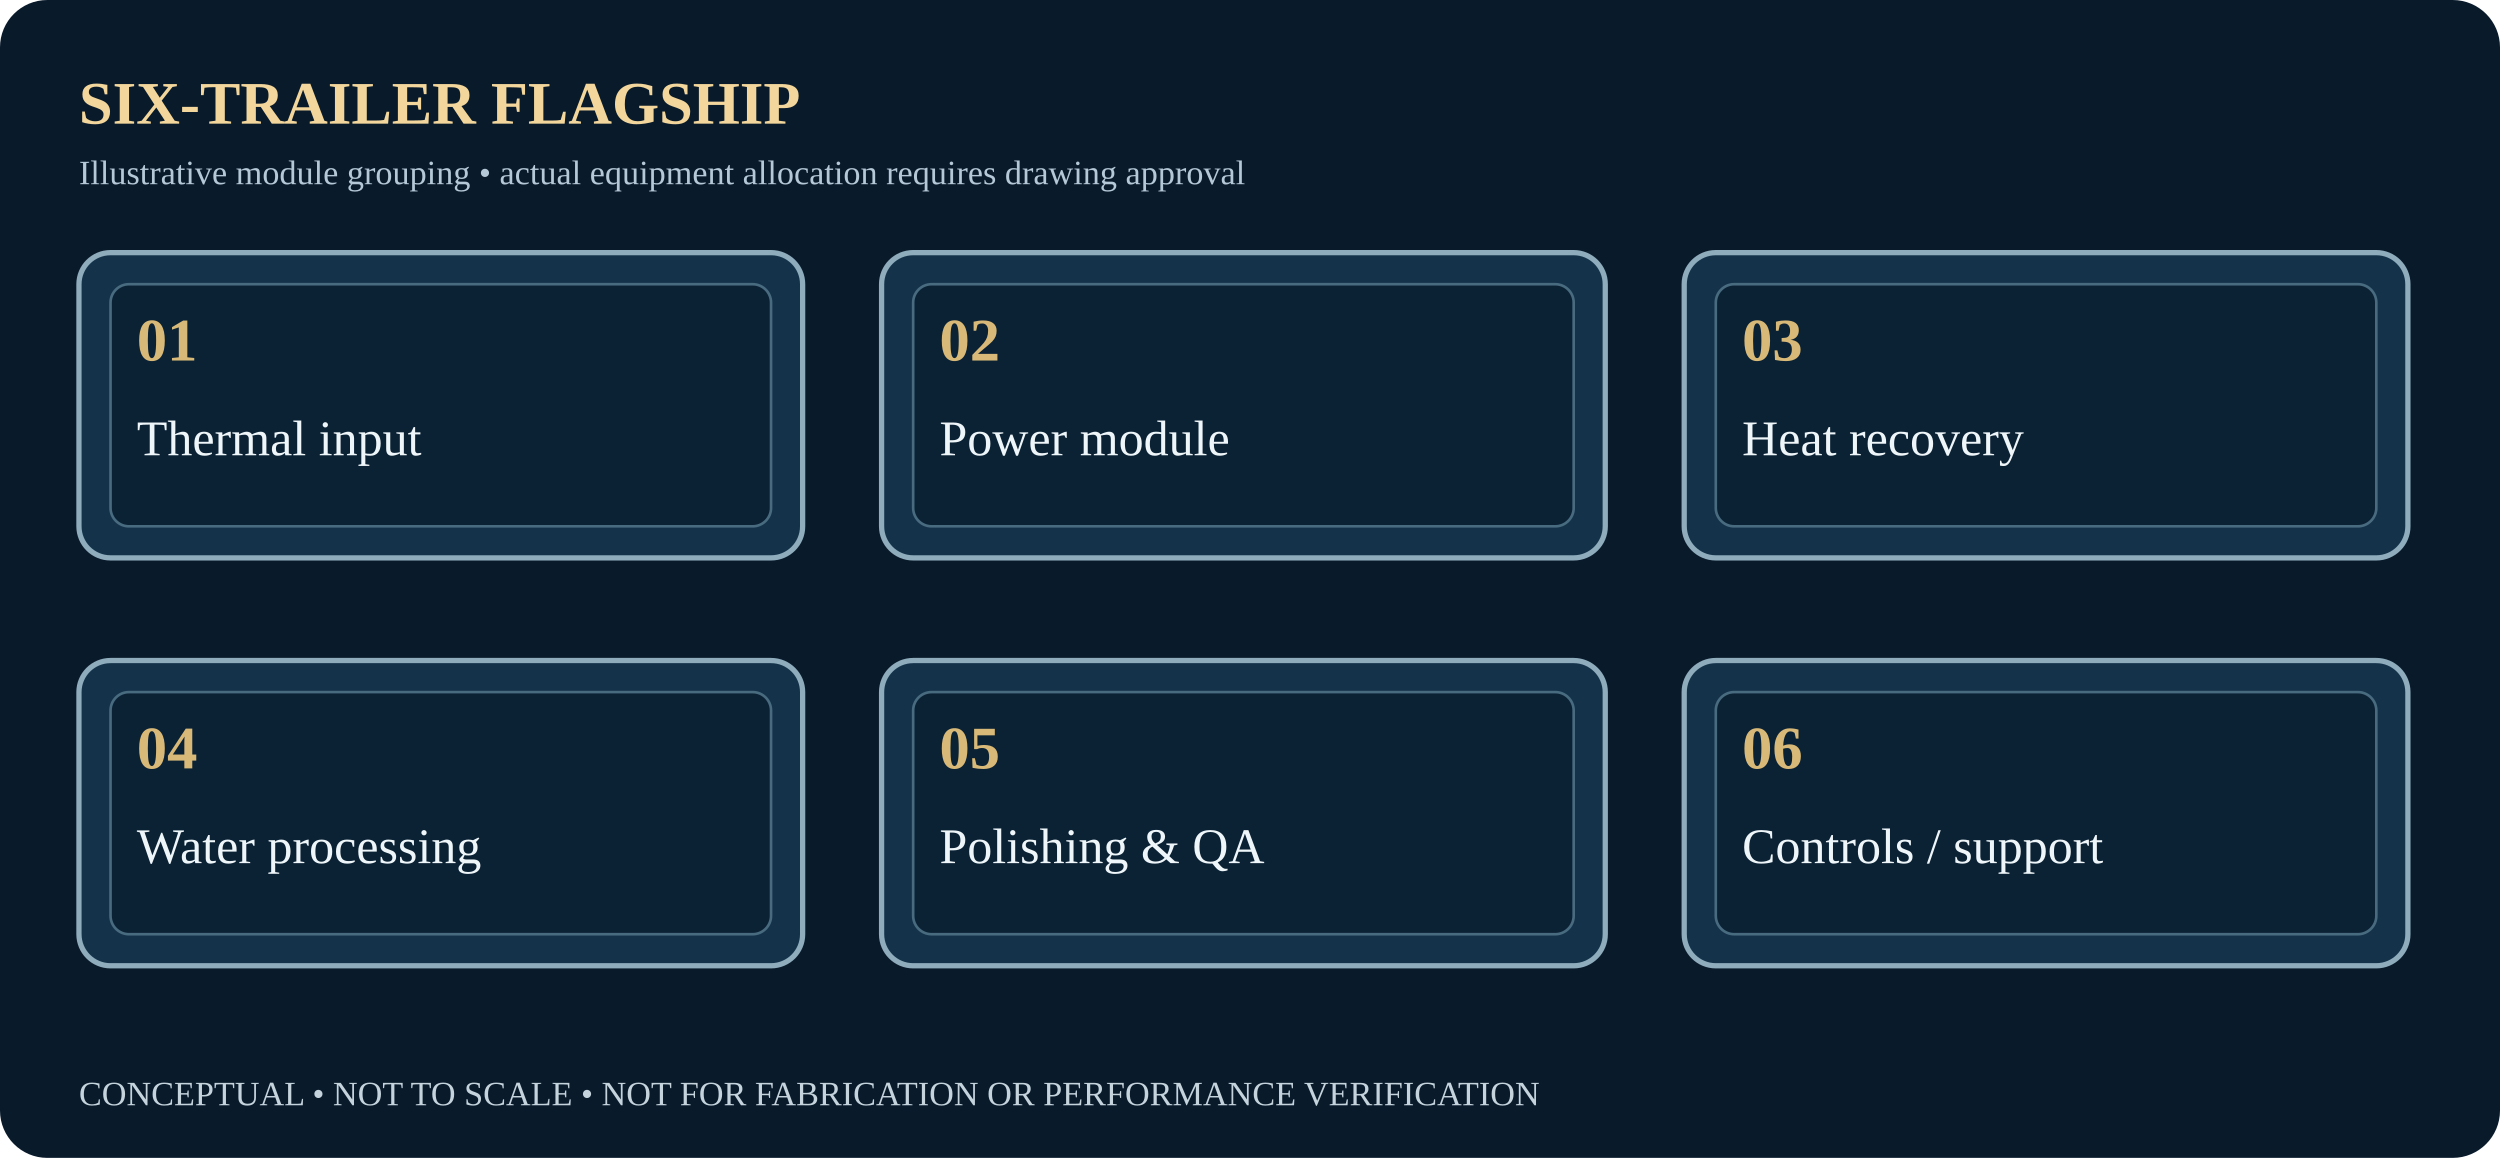
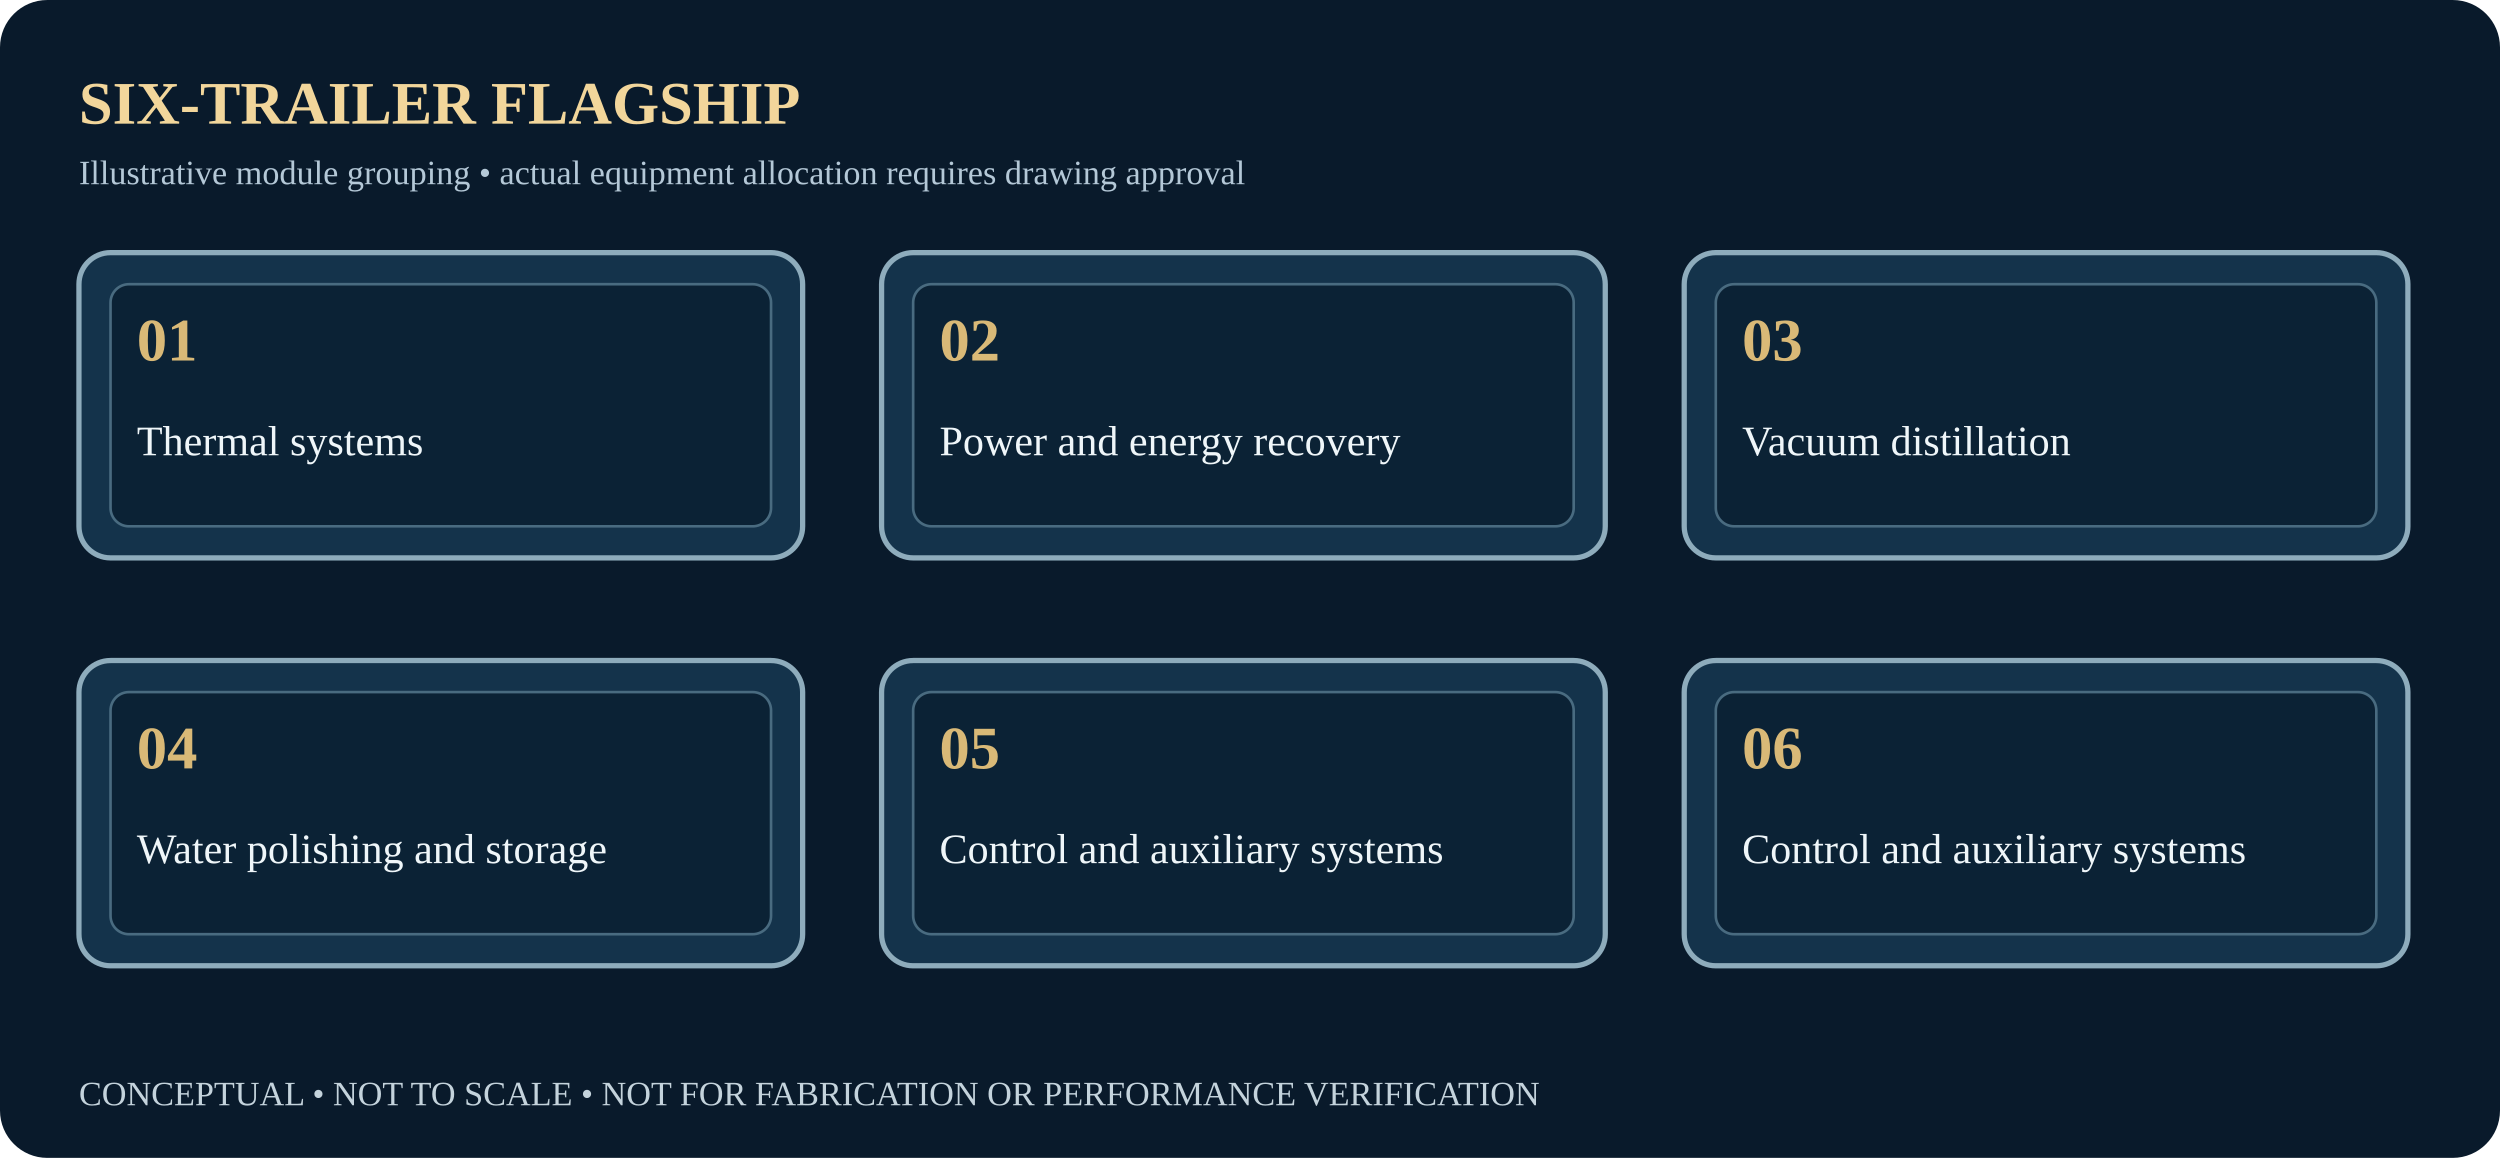
<svg xmlns="http://www.w3.org/2000/svg" viewBox="0 0 950 440" role="img" aria-label="Conceptual six-trailer arrangement, not a verified equipment allocation">
  <rect width="950" height="440" rx="18" fill="#091a2b" />
  <text x="30" y="47" font-size="23" font-weight="bold" fill="#f2d69b">SIX-TRAILER FLAGSHIP</text>
  <text x="30" y="70" font-size="13" fill="#b4c8d7">Illustrative module grouping • actual equipment allocation requires drawing approval</text>
  <g>
    <rect x="30" y="96" width="275" height="116" rx="12" fill="#14334b" stroke="#8eacbc" stroke-width="2" />
    <rect x="42" y="108" width="251" height="92" rx="7" fill="#0b2235" stroke="#496b80" />
    <text x="52" y="137" fill="#d9b977" font-size="23" font-weight="bold">01</text>
-     <text x="52" y="173" fill="#eff6f9" font-size="19">Thermal input</text>
+     <text x="52" y="173" fill="#eff6f9" font-size="16">Thermal systems</text>
  </g>
  <g>
    <rect x="335" y="96" width="275" height="116" rx="12" fill="#14334b" stroke="#8eacbc" stroke-width="2" />
    <rect x="347" y="108" width="251" height="92" rx="7" fill="#0b2235" stroke="#496b80" />
    <text x="357" y="137" fill="#d9b977" font-size="23" font-weight="bold">02</text>
-     <text x="357" y="173" fill="#eff6f9" font-size="19">Power module</text>
+     <text x="357" y="173" fill="#eff6f9" font-size="16">Power and energy recovery</text>
  </g>
  <g>
    <rect x="640" y="96" width="275" height="116" rx="12" fill="#14334b" stroke="#8eacbc" stroke-width="2" />
    <rect x="652" y="108" width="251" height="92" rx="7" fill="#0b2235" stroke="#496b80" />
    <text x="662" y="137" fill="#d9b977" font-size="23" font-weight="bold">03</text>
-     <text x="662" y="173" fill="#eff6f9" font-size="19">Heat recovery</text>
+     <text x="662" y="173" fill="#eff6f9" font-size="16">Vacuum distillation</text>
  </g>
  <g>
    <rect x="30" y="251" width="275" height="116" rx="12" fill="#14334b" stroke="#8eacbc" stroke-width="2" />
    <rect x="42" y="263" width="251" height="92" rx="7" fill="#0b2235" stroke="#496b80" />
    <text x="52" y="292" fill="#d9b977" font-size="23" font-weight="bold">04</text>
-     <text x="52" y="328" fill="#eff6f9" font-size="19">Water processing</text>
+     <text x="52" y="328" fill="#eff6f9" font-size="16">Water polishing and storage</text>
  </g>
  <g>
    <rect x="335" y="251" width="275" height="116" rx="12" fill="#14334b" stroke="#8eacbc" stroke-width="2" />
    <rect x="347" y="263" width="251" height="92" rx="7" fill="#0b2235" stroke="#496b80" />
    <text x="357" y="292" fill="#d9b977" font-size="23" font-weight="bold">05</text>
-     <text x="357" y="328" fill="#eff6f9" font-size="19">Polishing &amp; QA</text>
+     <text x="357" y="328" fill="#eff6f9" font-size="16">Control and auxiliary systems</text>
  </g>
  <g>
    <rect x="640" y="251" width="275" height="116" rx="12" fill="#14334b" stroke="#8eacbc" stroke-width="2" />
    <rect x="652" y="263" width="251" height="92" rx="7" fill="#0b2235" stroke="#496b80" />
    <text x="662" y="292" fill="#d9b977" font-size="23" font-weight="bold">06</text>
-     <text x="662" y="328" fill="#eff6f9" font-size="19">Controls / support</text>
+     <text x="662" y="328" fill="#eff6f9" font-size="16">Control and auxiliary systems</text>
  </g>
  <text x="30" y="420" font-size="13" fill="#c4d3dc">CONCEPTUAL • NOT TO SCALE • NOT FOR FABRICATION OR PERFORMANCE VERIFICATION</text>
</svg>
